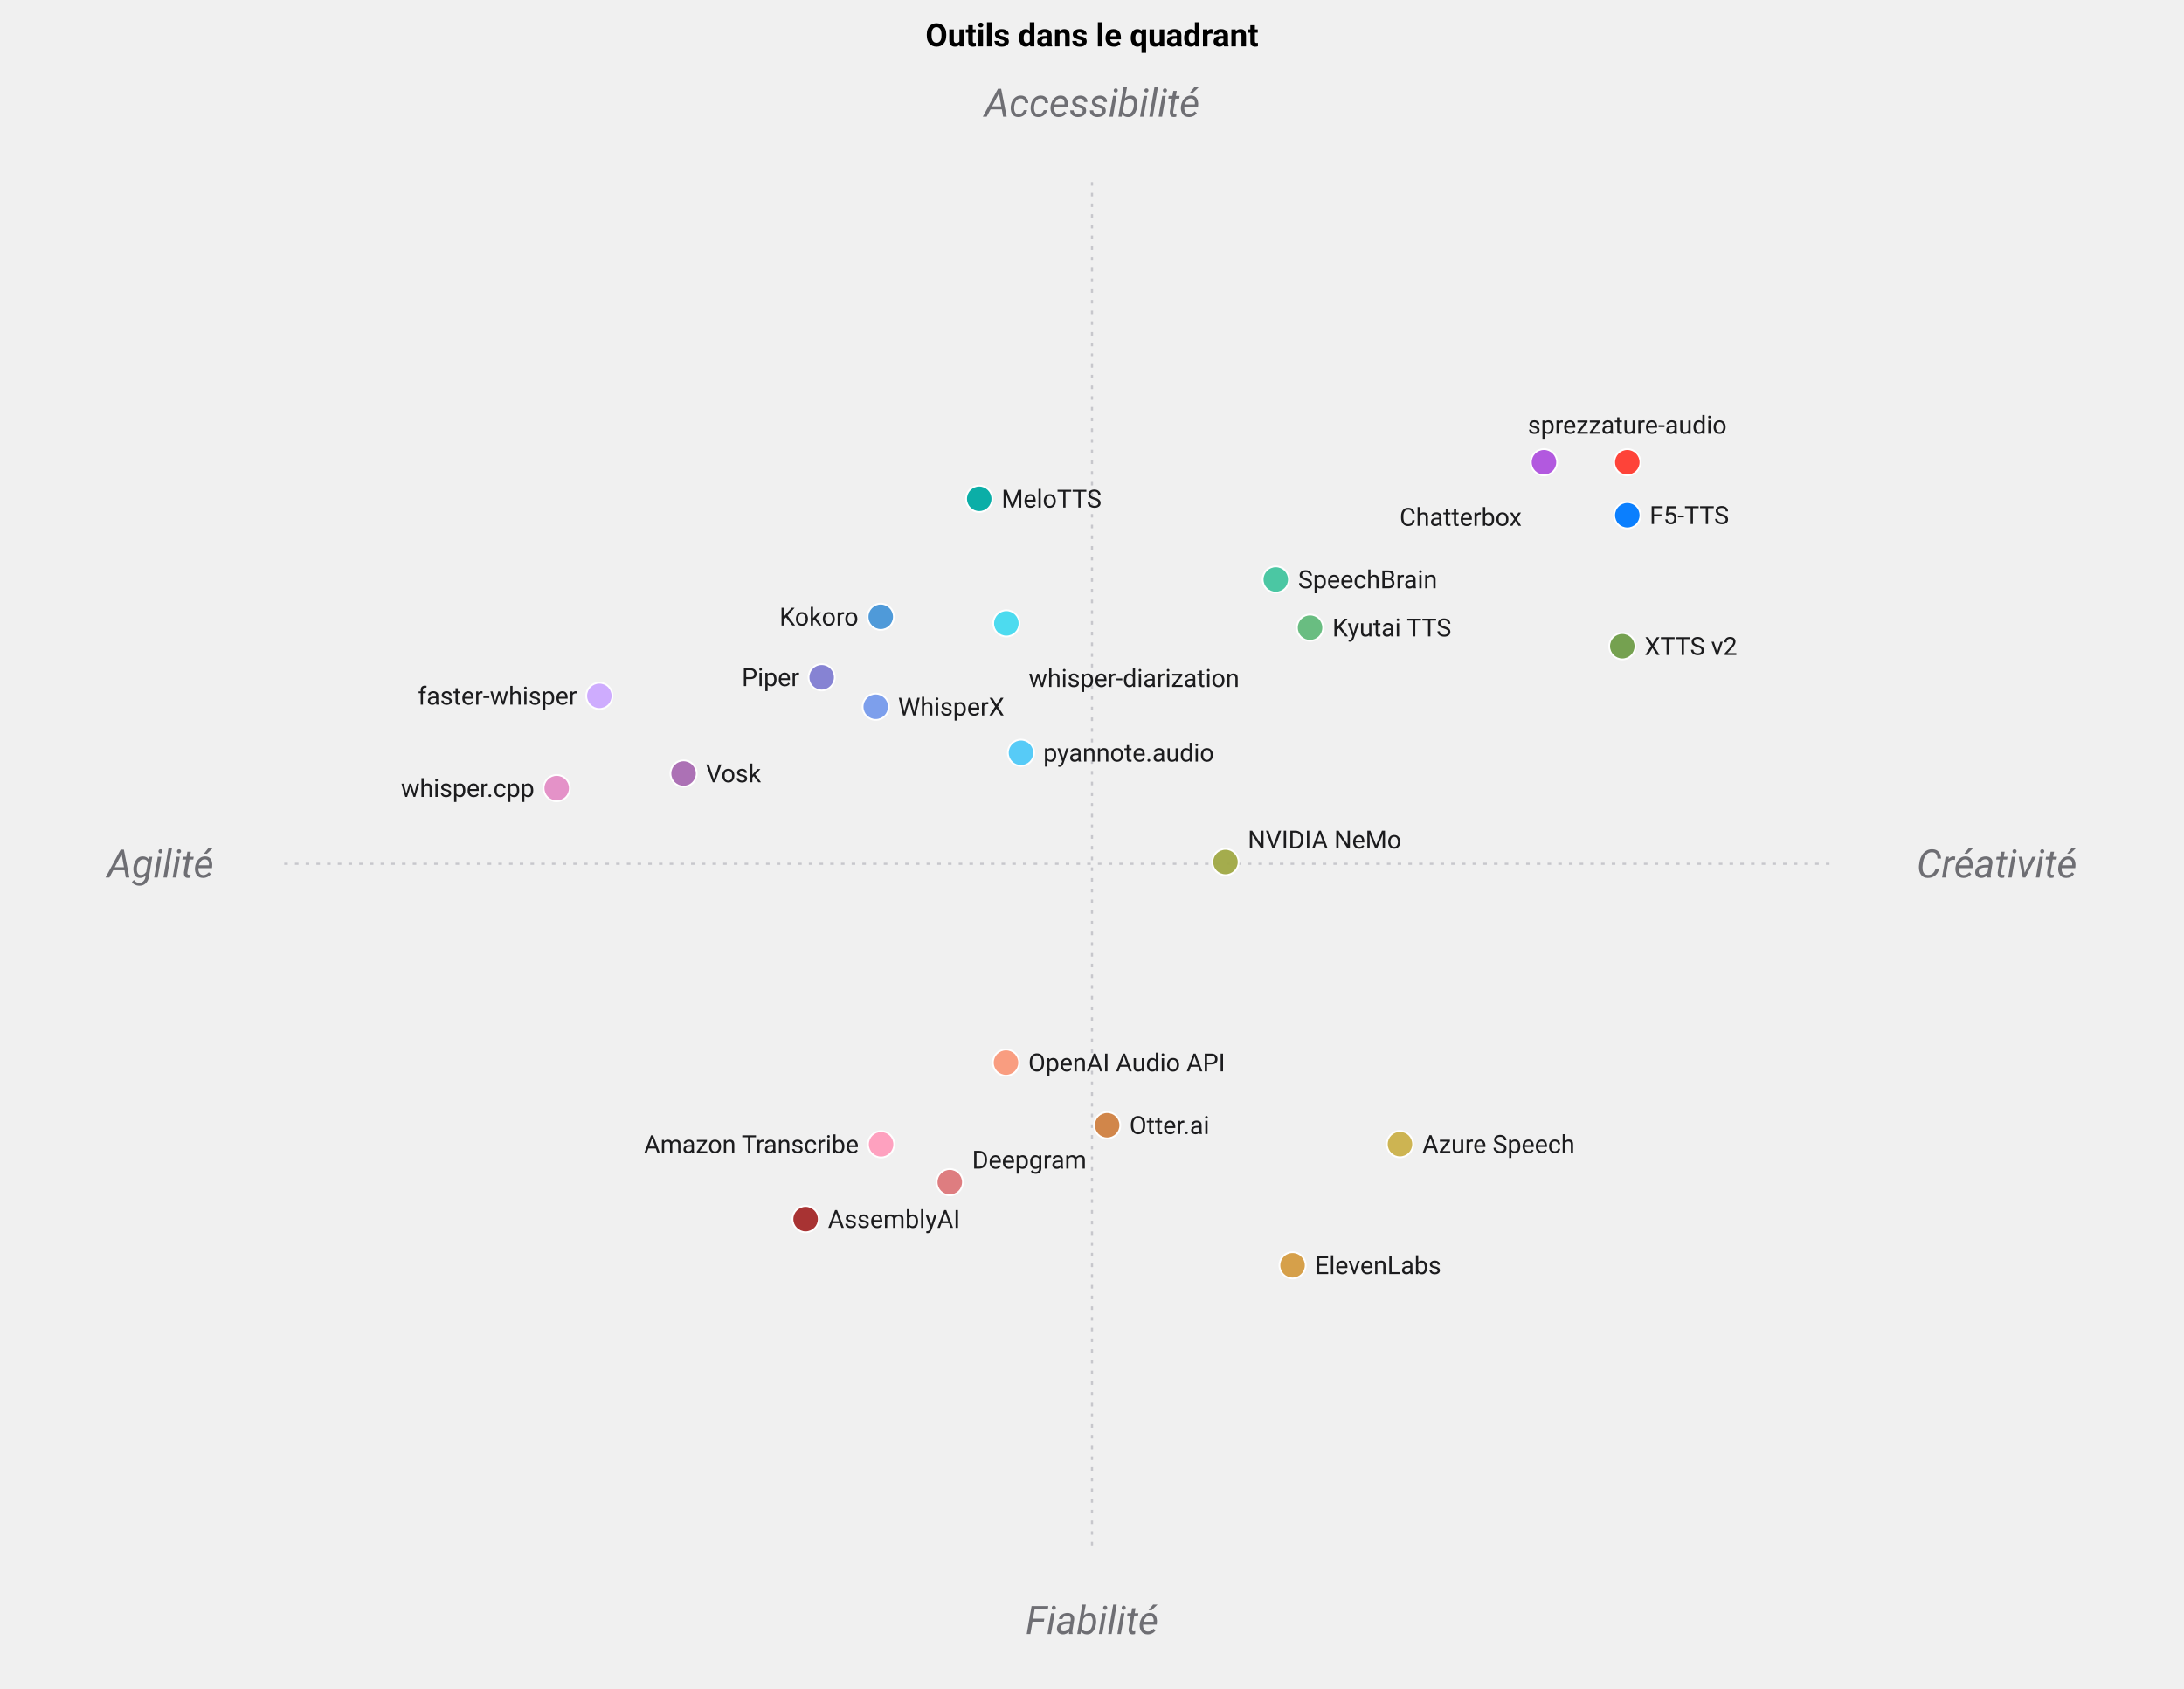
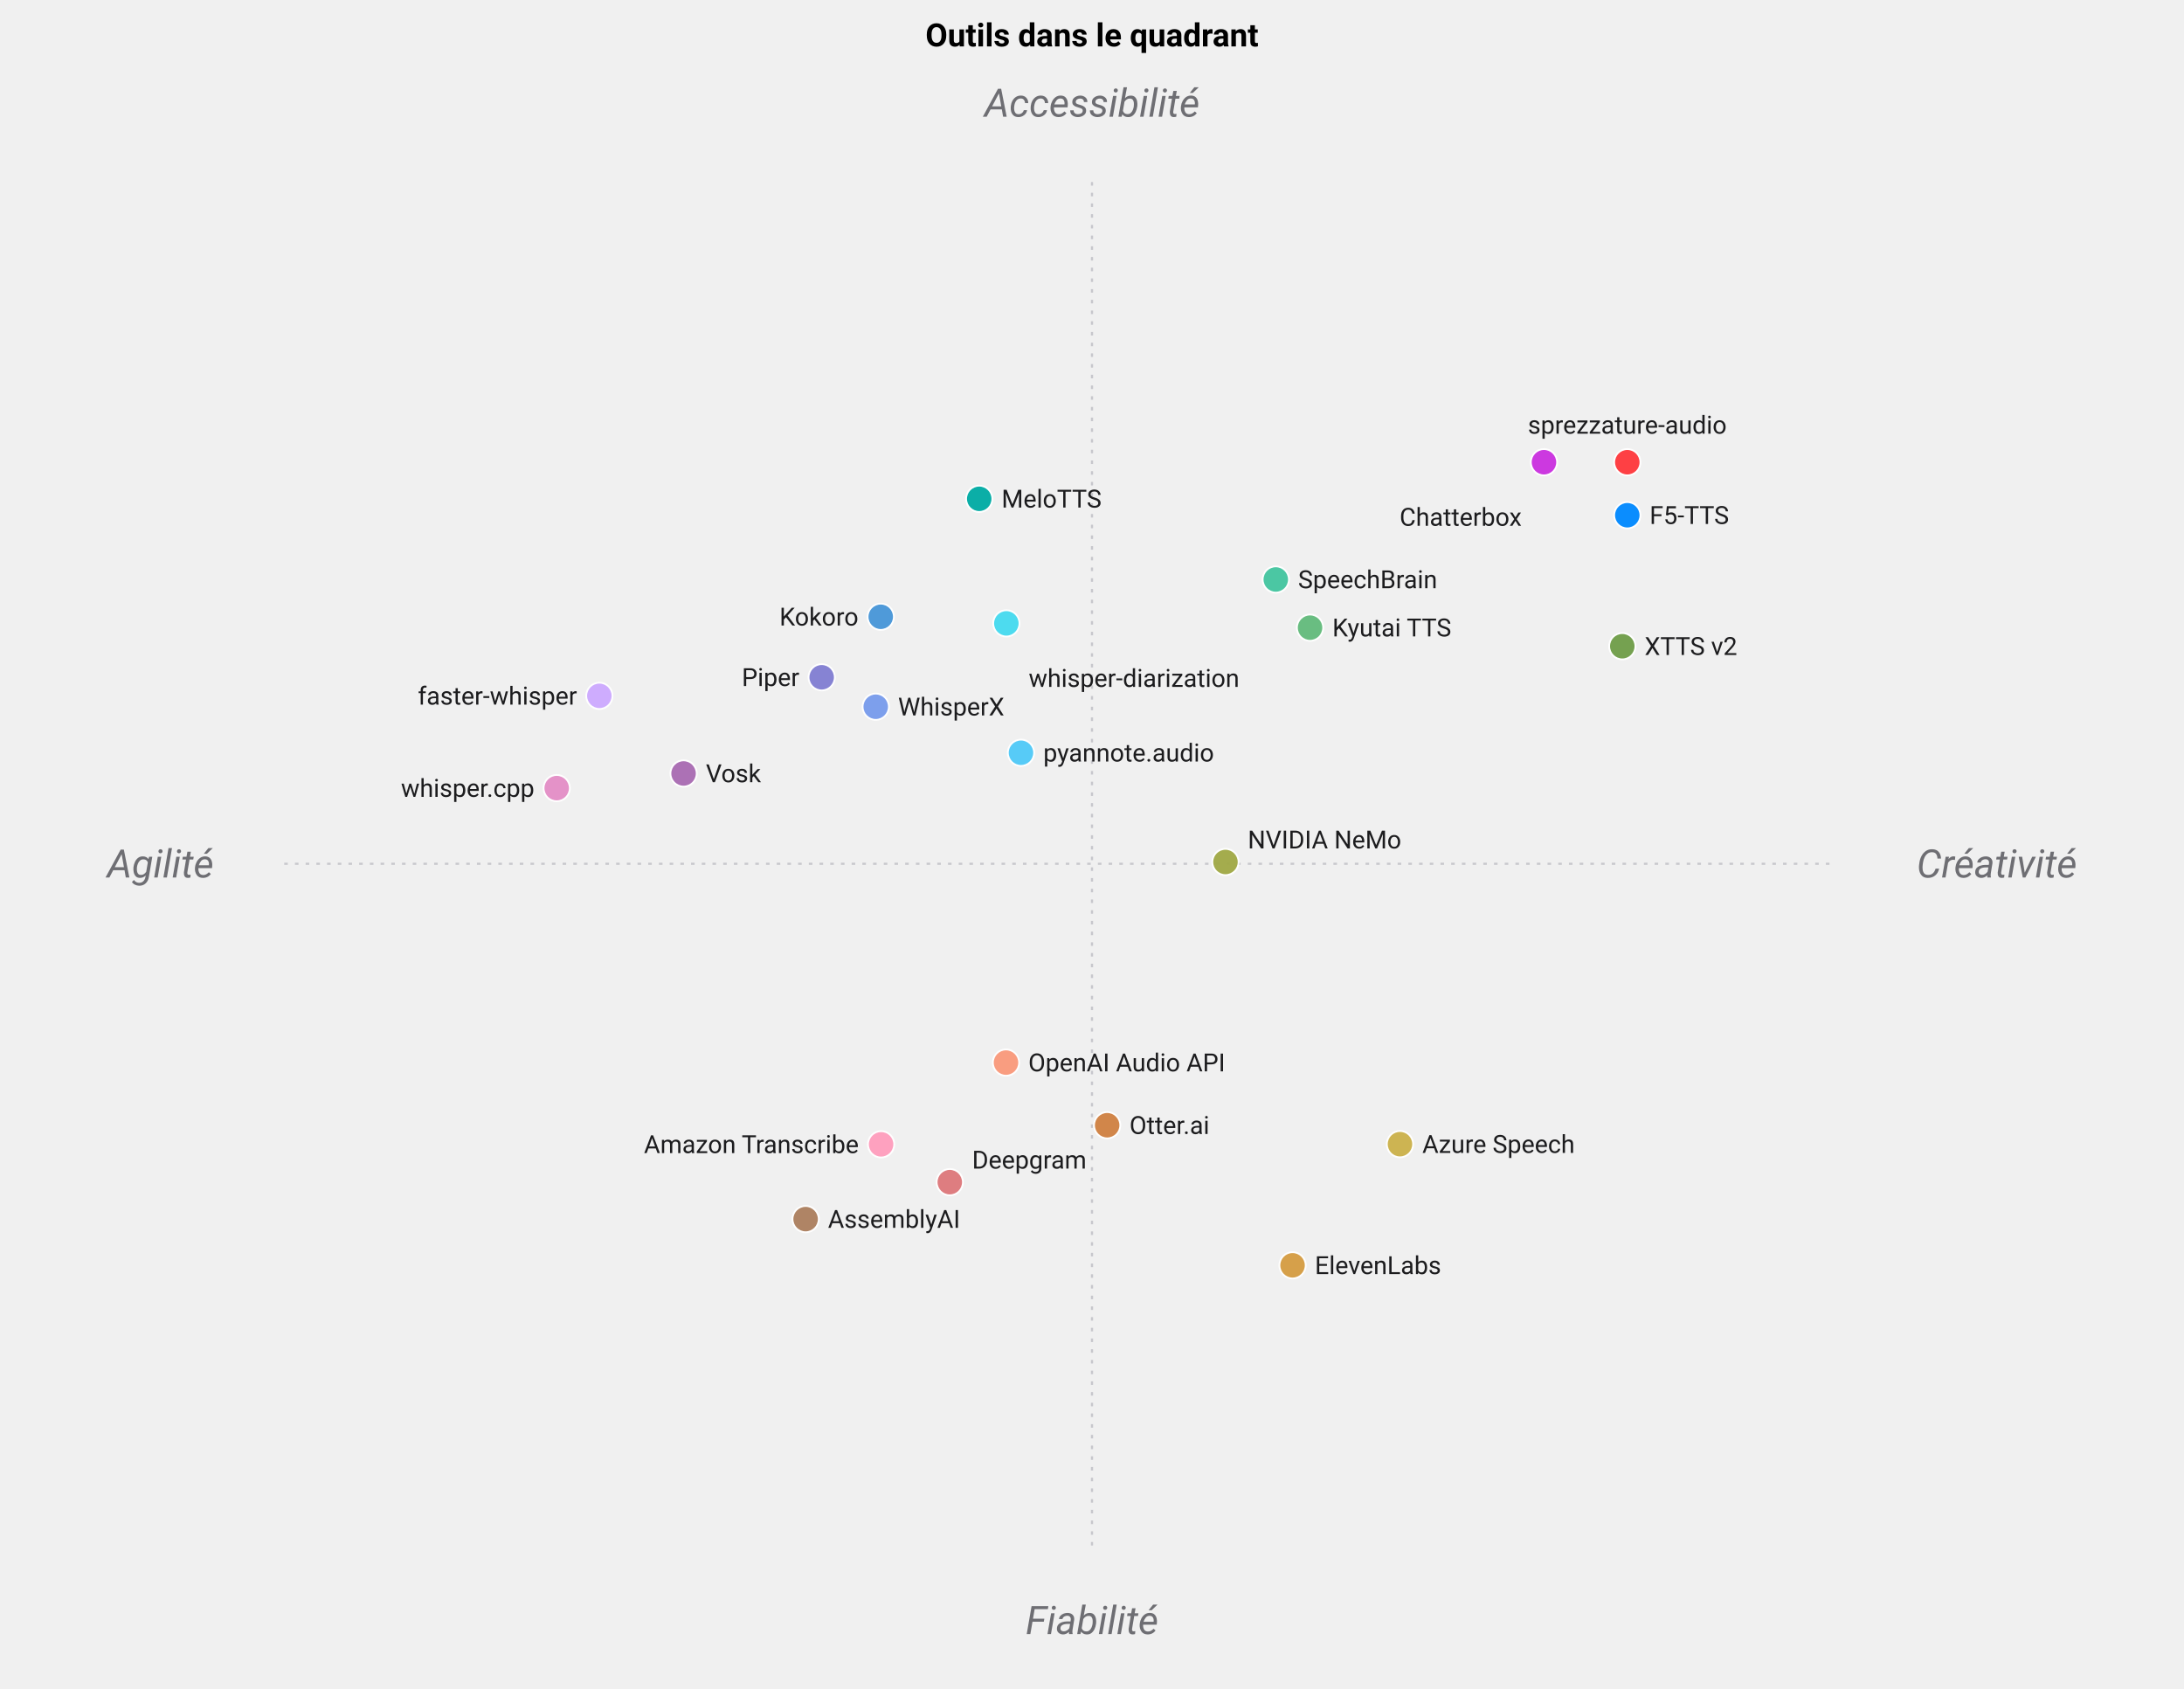
<svg xmlns="http://www.w3.org/2000/svg" width="1224" height="946" viewBox="0 0 1224 946" role="img" aria-labelledby="sp-title sp-desc" font-family="Roboto, -apple-system, Helvetica, Arial, sans-serif">
  <style>.sp-dot{cursor:pointer}.sp-dot:hover circle,.sp-dot:focus circle{stroke-width:2.4}.sp-dot:hover,.sp-dot:focus{filter:brightness(1.08);outline:none}</style>
  <line x1="159.3" y1="484.0" x2="1026.4" y2="484.0" stroke="#C7C7CC" stroke-width="1.2" stroke-dasharray="2,4" />
  <line x1="612.0" y1="866.0" x2="612.0" y2="102.0" stroke="#C7C7CC" stroke-width="1.2" stroke-dasharray="2,4" />
  <text data-pole="right" x="1164.0" y="491.7" font-size="22" font-style="italic" fill="#6E6E73" text-anchor="end">Créativité</text>
  <text data-pole="left" x="60.0" y="491.7" font-size="22" font-style="italic" fill="#6E6E73" text-anchor="start">Agilité</text>
  <text data-pole="top" x="612.0" y="65.4" font-size="22" font-style="italic" fill="#6E6E73" text-anchor="middle">Accessibilité</text>
  <text data-pole="bottom" x="612.0" y="915.6" font-size="22" font-style="italic" fill="#6E6E73" text-anchor="middle">Fiabilité</text>
  <g class="sp-dot" tabindex="0" role="img" aria-label="Outils: sprezzature-audio Local et hors ligne: 5 Gratuit ou open source: 5 Licence permissive pour un usage commercial: 4 Qualité de la reconnaissance: 4 Segmentation par locuteur: 3 Identification nommée du locuteur: 5 Synthèse vocale: 4 Clonage de voix: 3 Piste minutée produite: 5 Couverture multilingue: 4 Installation légère sans torch: 1 Vitesse sur une machine ordinaire: 4 Traitement en flux temps réel: 1 Maturité et écosystème: 1 Support commercial: 1">
-     <circle cx="912.0" cy="259.0" r="7.36" fill="#FF3B30" stroke="white" stroke-width="1" opacity="0.95" />
+     <circle cx="912.0" cy="259.0" r="7.36" fill="#FF383C" stroke="white" stroke-width="1" opacity="0.95" />
  </g>
  <text x="912.0" y="243.0" font-size="14" fill="#1C1C1E" text-anchor="middle">sprezzature-audio</text>
  <g class="sp-dot" tabindex="0" role="img" aria-label="Outils: whisper.cpp Local et hors ligne: 5 Gratuit ou open source: 5 Licence permissive pour un usage commercial: 5 Qualité de la reconnaissance: 4 Segmentation par locuteur: 2 Identification nommée du locuteur: 1 Synthèse vocale: 1 Clonage de voix: 1 Piste minutée produite: 4 Couverture multilingue: 5 Installation légère sans torch: 5 Vitesse sur une machine ordinaire: 5 Traitement en flux temps réel: 3 Maturité et écosystème: 5 Support commercial: 2">
    <circle cx="312.0" cy="441.6" r="7.36" fill="#E48EC6" stroke="white" stroke-width="1" opacity="0.95" />
  </g>
  <text x="299.5" y="446.5" font-size="14" fill="#1C1C1E" text-anchor="end">whisper.cpp</text>
  <g class="sp-dot" tabindex="0" role="img" aria-label="Outils: faster-whisper Local et hors ligne: 5 Gratuit ou open source: 5 Licence permissive pour un usage commercial: 5 Qualité de la reconnaissance: 4 Segmentation par locuteur: 1 Identification nommée du locuteur: 1 Synthèse vocale: 1 Clonage de voix: 1 Piste minutée produite: 2 Couverture multilingue: 5 Installation légère sans torch: 4 Vitesse sur une machine ordinaire: 5 Traitement en flux temps réel: 2 Maturité et écosystème: 5 Support commercial: 2">
    <circle cx="335.9" cy="389.9" r="7.36" fill="#CDA9FF" stroke="white" stroke-width="1" opacity="0.95" />
  </g>
  <text x="323.4" y="394.8" font-size="14" fill="#1C1C1E" text-anchor="end">faster-whisper</text>
  <g class="sp-dot" tabindex="0" role="img" aria-label="Outils: WhisperX Local et hors ligne: 5 Gratuit ou open source: 5 Licence permissive pour un usage commercial: 3 Qualité de la reconnaissance: 4 Segmentation par locuteur: 4 Identification nommée du locuteur: 1 Synthèse vocale: 1 Clonage de voix: 1 Piste minutée produite: 4 Couverture multilingue: 4 Installation légère sans torch: 2 Vitesse sur une machine ordinaire: 4 Traitement en flux temps réel: 1 Maturité et écosystème: 4 Support commercial: 1">
    <circle cx="490.8" cy="396.0" r="7.36" fill="#789BEC" stroke="white" stroke-width="1" opacity="0.95" />
  </g>
  <text x="503.3" y="400.9" font-size="14" fill="#1C1C1E" text-anchor="start">WhisperX</text>
  <g class="sp-dot" tabindex="0" role="img" aria-label="Outils: whisper-diarization Local et hors ligne: 5 Gratuit ou open source: 5 Licence permissive pour un usage commercial: 4 Qualité de la reconnaissance: 4 Segmentation par locuteur: 4 Identification nommée du locuteur: 1 Synthèse vocale: 1 Clonage de voix: 1 Piste minutée produite: 4 Couverture multilingue: 3 Installation légère sans torch: 1 Vitesse sur une machine ordinaire: 3 Traitement en flux temps réel: 1 Maturité et écosystème: 3 Support commercial: 1">
    <circle cx="564.0" cy="349.3" r="7.36" fill="#45DAEF" stroke="white" stroke-width="1" opacity="0.95" />
  </g>
  <text x="576.5" y="384.9" font-size="14" fill="#1C1C1E" text-anchor="start">whisper-diarization</text>
  <g class="sp-dot" tabindex="0" role="img" aria-label="Outils: pyannote.audio Local et hors ligne: 5 Gratuit ou open source: 5 Licence permissive pour un usage commercial: 3 Qualité de la reconnaissance: 1 Segmentation par locuteur: 5 Identification nommée du locuteur: 3 Synthèse vocale: 1 Clonage de voix: 1 Piste minutée produite: 2 Couverture multilingue: 5 Installation légère sans torch: 2 Vitesse sur une machine ordinaire: 3 Traitement en flux temps réel: 2 Maturité et écosystème: 5 Support commercial: 4">
    <circle cx="572.2" cy="421.8" r="7.36" fill="#50C9F8" stroke="white" stroke-width="1" opacity="0.95" />
  </g>
  <text x="584.7" y="426.7" font-size="14" fill="#1C1C1E" text-anchor="start">pyannote.audio</text>
  <g class="sp-dot" tabindex="0" role="img" aria-label="Outils: NVIDIA NeMo Local et hors ligne: 5 Gratuit ou open source: 5 Licence permissive pour un usage commercial: 5 Qualité de la reconnaissance: 5 Segmentation par locuteur: 5 Identification nommée du locuteur: 4 Synthèse vocale: 4 Clonage de voix: 3 Piste minutée produite: 2 Couverture multilingue: 4 Installation légère sans torch: 1 Vitesse sur une machine ordinaire: 4 Traitement en flux temps réel: 4 Maturité et écosystème: 5 Support commercial: 5">
    <circle cx="686.8" cy="483.0" r="7.36" fill="#A1A945" stroke="white" stroke-width="1" opacity="0.95" />
  </g>
  <text x="699.3" y="475.4" font-size="14" fill="#1C1C1E" text-anchor="start">NVIDIA NeMo</text>
  <g class="sp-dot" tabindex="0" role="img" aria-label="Outils: SpeechBrain Local et hors ligne: 5 Gratuit ou open source: 5 Licence permissive pour un usage commercial: 5 Qualité de la reconnaissance: 3 Segmentation par locuteur: 3 Identification nommée du locuteur: 4 Synthèse vocale: 3 Clonage de voix: 2 Piste minutée produite: 1 Couverture multilingue: 3 Installation légère sans torch: 2 Vitesse sur une machine ordinaire: 2 Traitement en flux temps réel: 2 Maturité et écosystème: 4 Support commercial: 1">
    <circle cx="715.0" cy="324.7" r="7.36" fill="#43C5A0" stroke="white" stroke-width="1" opacity="0.95" />
  </g>
  <text x="727.5" y="329.6" font-size="14" fill="#1C1C1E" text-anchor="start">SpeechBrain</text>
  <g class="sp-dot" tabindex="0" role="img" aria-label="Outils: Vosk Local et hors ligne: 5 Gratuit ou open source: 5 Licence permissive pour un usage commercial: 5 Qualité de la reconnaissance: 2 Segmentation par locuteur: 2 Identification nommée du locuteur: 2 Synthèse vocale: 1 Clonage de voix: 1 Piste minutée produite: 3 Couverture multilingue: 4 Installation légère sans torch: 5 Vitesse sur une machine ordinaire: 5 Traitement en flux temps réel: 5 Maturité et écosystème: 4 Support commercial: 3">
    <circle cx="383.1" cy="433.4" r="7.36" fill="#A96BB2" stroke="white" stroke-width="1" opacity="0.95" />
  </g>
  <text x="395.6" y="438.3" font-size="14" fill="#1C1C1E" text-anchor="start">Vosk</text>
  <g class="sp-dot" tabindex="0" role="img" aria-label="Outils: Kokoro Local et hors ligne: 5 Gratuit ou open source: 5 Licence permissive pour un usage commercial: 5 Qualité de la reconnaissance: 1 Segmentation par locuteur: 1 Identification nommée du locuteur: 1 Synthèse vocale: 5 Clonage de voix: 1 Piste minutée produite: 2 Couverture multilingue: 3 Installation légère sans torch: 5 Vitesse sur une machine ordinaire: 5 Traitement en flux temps réel: 3 Maturité et écosystème: 4 Support commercial: 1">
    <circle cx="493.6" cy="345.6" r="7.36" fill="#4796D8" stroke="white" stroke-width="1" opacity="0.95" />
  </g>
  <text x="481.1" y="350.5" font-size="14" fill="#1C1C1E" text-anchor="end">Kokoro</text>
  <g class="sp-dot" tabindex="0" role="img" aria-label="Outils: Piper Local et hors ligne: 5 Gratuit ou open source: 5 Licence permissive pour un usage commercial: 3 Qualité de la reconnaissance: 1 Segmentation par locuteur: 1 Identification nommée du locuteur: 1 Synthèse vocale: 3 Clonage de voix: 1 Piste minutée produite: 1 Couverture multilingue: 5 Installation légère sans torch: 5 Vitesse sur une machine ordinaire: 5 Traitement en flux temps réel: 4 Maturité et écosystème: 4 Support commercial: 1">
    <circle cx="460.5" cy="379.5" r="7.36" fill="#817ED2" stroke="white" stroke-width="1" opacity="0.95" />
  </g>
  <text x="448.0" y="384.4" font-size="14" fill="#1C1C1E" text-anchor="end">Piper</text>
  <g class="sp-dot" tabindex="0" role="img" aria-label="Outils: Chatterbox Local et hors ligne: 5 Gratuit ou open source: 5 Licence permissive pour un usage commercial: 5 Qualité de la reconnaissance: 1 Segmentation par locuteur: 1 Identification nommée du locuteur: 1 Synthèse vocale: 5 Clonage de voix: 5 Piste minutée produite: 1 Couverture multilingue: 4 Installation légère sans torch: 1 Vitesse sur une machine ordinaire: 2 Traitement en flux temps réel: 2 Maturité et écosystème: 3 Support commercial: 1">
-     <circle cx="865.3" cy="259.0" r="7.36" fill="#AF52DE" stroke="white" stroke-width="1" opacity="0.95" />
+     <circle cx="865.3" cy="259.0" r="7.36" fill="#CB30E0" stroke="white" stroke-width="1" opacity="0.95" />
  </g>
  <text x="852.8" y="294.6" font-size="14" fill="#1C1C1E" text-anchor="end">Chatterbox</text>
  <g class="sp-dot" tabindex="0" role="img" aria-label="Outils: XTTS v2 Local et hors ligne: 5 Gratuit ou open source: 3 Licence permissive pour un usage commercial: 1 Qualité de la reconnaissance: 1 Segmentation par locuteur: 1 Identification nommée du locuteur: 1 Synthèse vocale: 4 Clonage de voix: 5 Piste minutée produite: 1 Couverture multilingue: 5 Installation légère sans torch: 1 Vitesse sur une machine ordinaire: 2 Traitement en flux temps réel: 3 Maturité et écosystème: 4 Support commercial: 1">
    <circle cx="909.2" cy="362.1" r="7.36" fill="#6F9D48" stroke="white" stroke-width="1" opacity="0.95" />
  </g>
  <text x="921.7" y="367.0" font-size="14" fill="#1C1C1E" text-anchor="start">XTTS v2</text>
  <g class="sp-dot" tabindex="0" role="img" aria-label="Outils: F5-TTS Local et hors ligne: 5 Gratuit ou open source: 5 Licence permissive pour un usage commercial: 2 Qualité de la reconnaissance: 1 Segmentation par locuteur: 1 Identification nommée du locuteur: 1 Synthèse vocale: 4 Clonage de voix: 5 Piste minutée produite: 1 Couverture multilingue: 3 Installation légère sans torch: 1 Vitesse sur une machine ordinaire: 2 Traitement en flux temps réel: 2 Maturité et écosystème: 3 Support commercial: 1">
-     <circle cx="912.0" cy="288.7" r="7.36" fill="#007AFF" stroke="white" stroke-width="1" opacity="0.95" />
+     <circle cx="912.0" cy="288.7" r="7.36" fill="#0088FF" stroke="white" stroke-width="1" opacity="0.95" />
  </g>
  <text x="924.5" y="293.6" font-size="14" fill="#1C1C1E" text-anchor="start">F5-TTS</text>
  <g class="sp-dot" tabindex="0" role="img" aria-label="Outils: Kyutai TTS Local et hors ligne: 5 Gratuit ou open source: 5 Licence permissive pour un usage commercial: 3 Qualité de la reconnaissance: 1 Segmentation par locuteur: 1 Identification nommée du locuteur: 1 Synthèse vocale: 4 Clonage de voix: 3 Piste minutée produite: 4 Couverture multilingue: 2 Installation légère sans torch: 2 Vitesse sur une machine ordinaire: 4 Traitement en flux temps réel: 5 Maturité et écosystème: 2 Support commercial: 1">
    <circle cx="734.2" cy="351.7" r="7.36" fill="#63BB7C" stroke="white" stroke-width="1" opacity="0.95" />
  </g>
  <text x="746.7" y="356.6" font-size="14" fill="#1C1C1E" text-anchor="start">Kyutai TTS</text>
  <g class="sp-dot" tabindex="0" role="img" aria-label="Outils: MeloTTS Local et hors ligne: 5 Gratuit ou open source: 5 Licence permissive pour un usage commercial: 5 Qualité de la reconnaissance: 1 Segmentation par locuteur: 1 Identification nommée du locuteur: 1 Synthèse vocale: 3 Clonage de voix: 1 Piste minutée produite: 1 Couverture multilingue: 4 Installation légère sans torch: 2 Vitesse sur une machine ordinaire: 4 Traitement en flux temps réel: 2 Maturité et écosystème: 3 Support commercial: 1">
    <circle cx="548.8" cy="279.5" r="7.36" fill="#00ABA4" stroke="white" stroke-width="1" opacity="0.95" />
  </g>
  <text x="561.3" y="284.4" font-size="14" fill="#1C1C1E" text-anchor="start">MeloTTS</text>
  <g class="sp-dot" tabindex="0" role="img" aria-label="Outils: ElevenLabs Local et hors ligne: 1 Gratuit ou open source: 1 Licence permissive pour un usage commercial: 2 Qualité de la reconnaissance: 5 Segmentation par locuteur: 5 Identification nommée du locuteur: 2 Synthèse vocale: 5 Clonage de voix: 5 Piste minutée produite: 5 Couverture multilingue: 5 Installation légère sans torch: 5 Vitesse sur une machine ordinaire: 5 Traitement en flux temps réel: 5 Maturité et écosystème: 5 Support commercial: 5">
    <circle cx="724.4" cy="709.0" r="7.36" fill="#D59C42" stroke="white" stroke-width="1" opacity="0.95" />
  </g>
  <text x="736.9" y="713.9" font-size="14" fill="#1C1C1E" text-anchor="start">ElevenLabs</text>
  <g class="sp-dot" tabindex="0" role="img" aria-label="Outils: Deepgram Local et hors ligne: 2 Gratuit ou open source: 1 Licence permissive pour un usage commercial: 2 Qualité de la reconnaissance: 5 Segmentation par locuteur: 4 Identification nommée du locuteur: 1 Synthèse vocale: 4 Clonage de voix: 1 Piste minutée produite: 4 Couverture multilingue: 4 Installation légère sans torch: 5 Vitesse sur une machine ordinaire: 5 Traitement en flux temps réel: 5 Maturité et écosystème: 5 Support commercial: 5">
    <circle cx="532.3" cy="662.4" r="7.36" fill="#DD787B" stroke="white" stroke-width="1" opacity="0.95" />
  </g>
  <text x="544.8" y="654.8" font-size="14" fill="#1C1C1E" text-anchor="start">Deepgram</text>
  <g class="sp-dot" tabindex="0" role="img" aria-label="Outils: AssemblyAI Local et hors ligne: 1 Gratuit ou open source: 1 Licence permissive pour un usage commercial: 2 Qualité de la reconnaissance: 5 Segmentation par locuteur: 5 Identification nommée du locuteur: 1 Synthèse vocale: 1 Clonage de voix: 1 Piste minutée produite: 4 Couverture multilingue: 4 Installation légère sans torch: 5 Vitesse sur une machine ordinaire: 5 Traitement en flux temps réel: 5 Maturité et écosystème: 5 Support commercial: 5">
-     <circle cx="451.5" cy="683.1" r="7.36" fill="#A52A2A" stroke="white" stroke-width="1" opacity="0.95" />
+     <circle cx="451.5" cy="683.1" r="7.36" fill="#AC7F5E" stroke="white" stroke-width="1" opacity="0.95" />
  </g>
  <text x="464.0" y="688.0" font-size="14" fill="#1C1C1E" text-anchor="start">AssemblyAI</text>
  <g class="sp-dot" tabindex="0" role="img" aria-label="Outils: Azure Speech Local et hors ligne: 3 Gratuit ou open source: 1 Licence permissive pour un usage commercial: 2 Qualité de la reconnaissance: 4 Segmentation par locuteur: 4 Identification nommée du locuteur: 4 Synthèse vocale: 5 Clonage de voix: 4 Piste minutée produite: 4 Couverture multilingue: 5 Installation légère sans torch: 4 Vitesse sur une machine ordinaire: 4 Traitement en flux temps réel: 5 Maturité et écosystème: 5 Support commercial: 5">
    <circle cx="784.6" cy="641.1" r="7.36" fill="#CCB14A" stroke="white" stroke-width="1" opacity="0.95" />
  </g>
  <text x="797.1" y="646.0" font-size="14" fill="#1C1C1E" text-anchor="start">Azure Speech</text>
  <g class="sp-dot" tabindex="0" role="img" aria-label="Outils: Amazon Transcribe Local et hors ligne: 1 Gratuit ou open source: 1 Licence permissive pour un usage commercial: 2 Qualité de la reconnaissance: 4 Segmentation par locuteur: 4 Identification nommée du locuteur: 1 Synthèse vocale: 1 Clonage de voix: 1 Piste minutée produite: 4 Couverture multilingue: 4 Installation légère sans torch: 5 Vitesse sur une machine ordinaire: 4 Traitement en flux temps réel: 4 Maturité et écosystème: 5 Support commercial: 5">
    <circle cx="493.8" cy="641.2" r="7.36" fill="#FF9DBD" stroke="white" stroke-width="1" opacity="0.95" />
  </g>
  <text x="481.3" y="646.1" font-size="14" fill="#1C1C1E" text-anchor="end">Amazon Transcribe</text>
  <g class="sp-dot" tabindex="0" role="img" aria-label="Outils: OpenAI Audio API Local et hors ligne: 1 Gratuit ou open source: 1 Licence permissive pour un usage commercial: 2 Qualité de la reconnaissance: 4 Segmentation par locuteur: 1 Identification nommée du locuteur: 1 Synthèse vocale: 4 Clonage de voix: 1 Piste minutée produite: 3 Couverture multilingue: 5 Installation légère sans torch: 5 Vitesse sur une machine ordinaire: 4 Traitement en flux temps réel: 4 Maturité et écosystème: 5 Support commercial: 4">
    <circle cx="563.8" cy="595.4" r="7.36" fill="#FA997B" stroke="white" stroke-width="1" opacity="0.95" />
  </g>
  <text x="576.3" y="600.3" font-size="14" fill="#1C1C1E" text-anchor="start">OpenAI Audio API</text>
  <g class="sp-dot" tabindex="0" role="img" aria-label="Outils: Otter.ai Local et hors ligne: 1 Gratuit ou open source: 1 Licence permissive pour un usage commercial: 1 Qualité de la reconnaissance: 4 Segmentation par locuteur: 4 Identification nommée du locuteur: 4 Synthèse vocale: 1 Clonage de voix: 1 Piste minutée produite: 3 Couverture multilingue: 2 Installation légère sans torch: 5 Vitesse sur une machine ordinaire: 4 Traitement en flux temps réel: 5 Maturité et écosystème: 4 Support commercial: 4">
    <circle cx="620.5" cy="630.5" r="7.36" fill="#D08142" stroke="white" stroke-width="1" opacity="0.95" />
  </g>
  <text x="633.0" y="635.4" font-size="14" fill="#1C1C1E" text-anchor="start">Otter.ai</text>
  <text x="612.0" y="26" font-size="18" font-weight="bold" fill="#000" text-anchor="middle">Outils dans le quadrant</text>
</svg>
